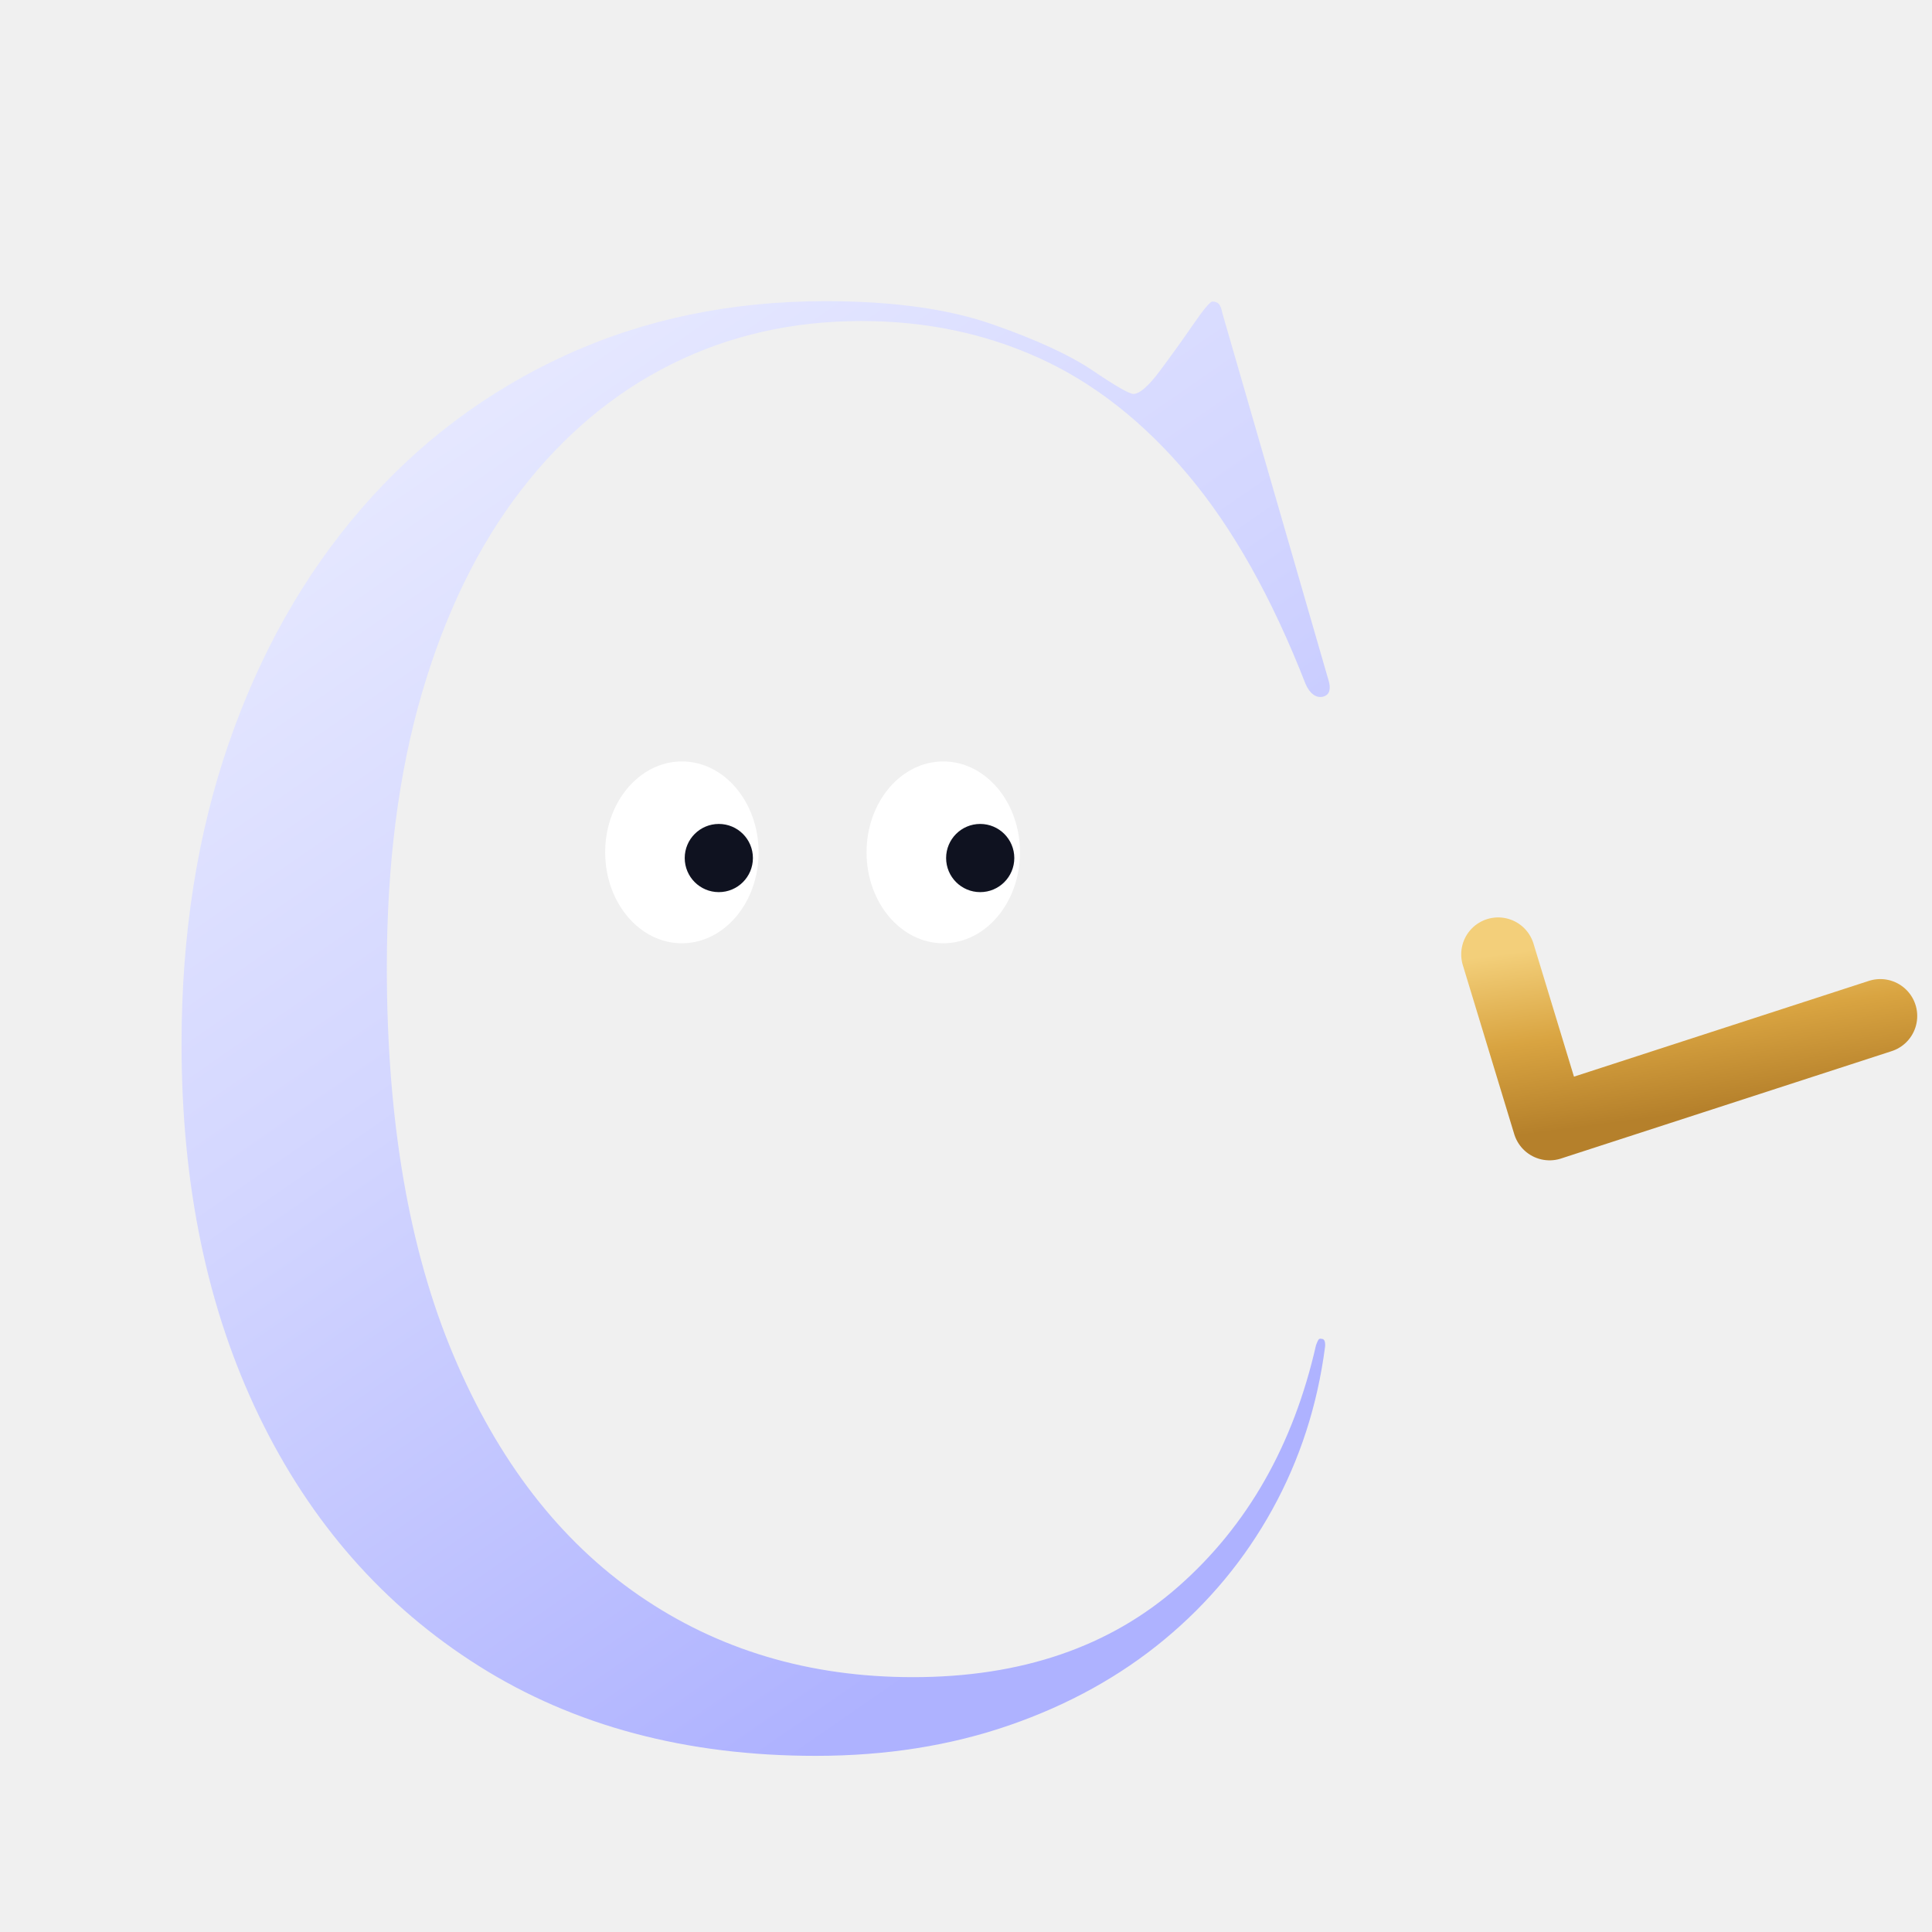
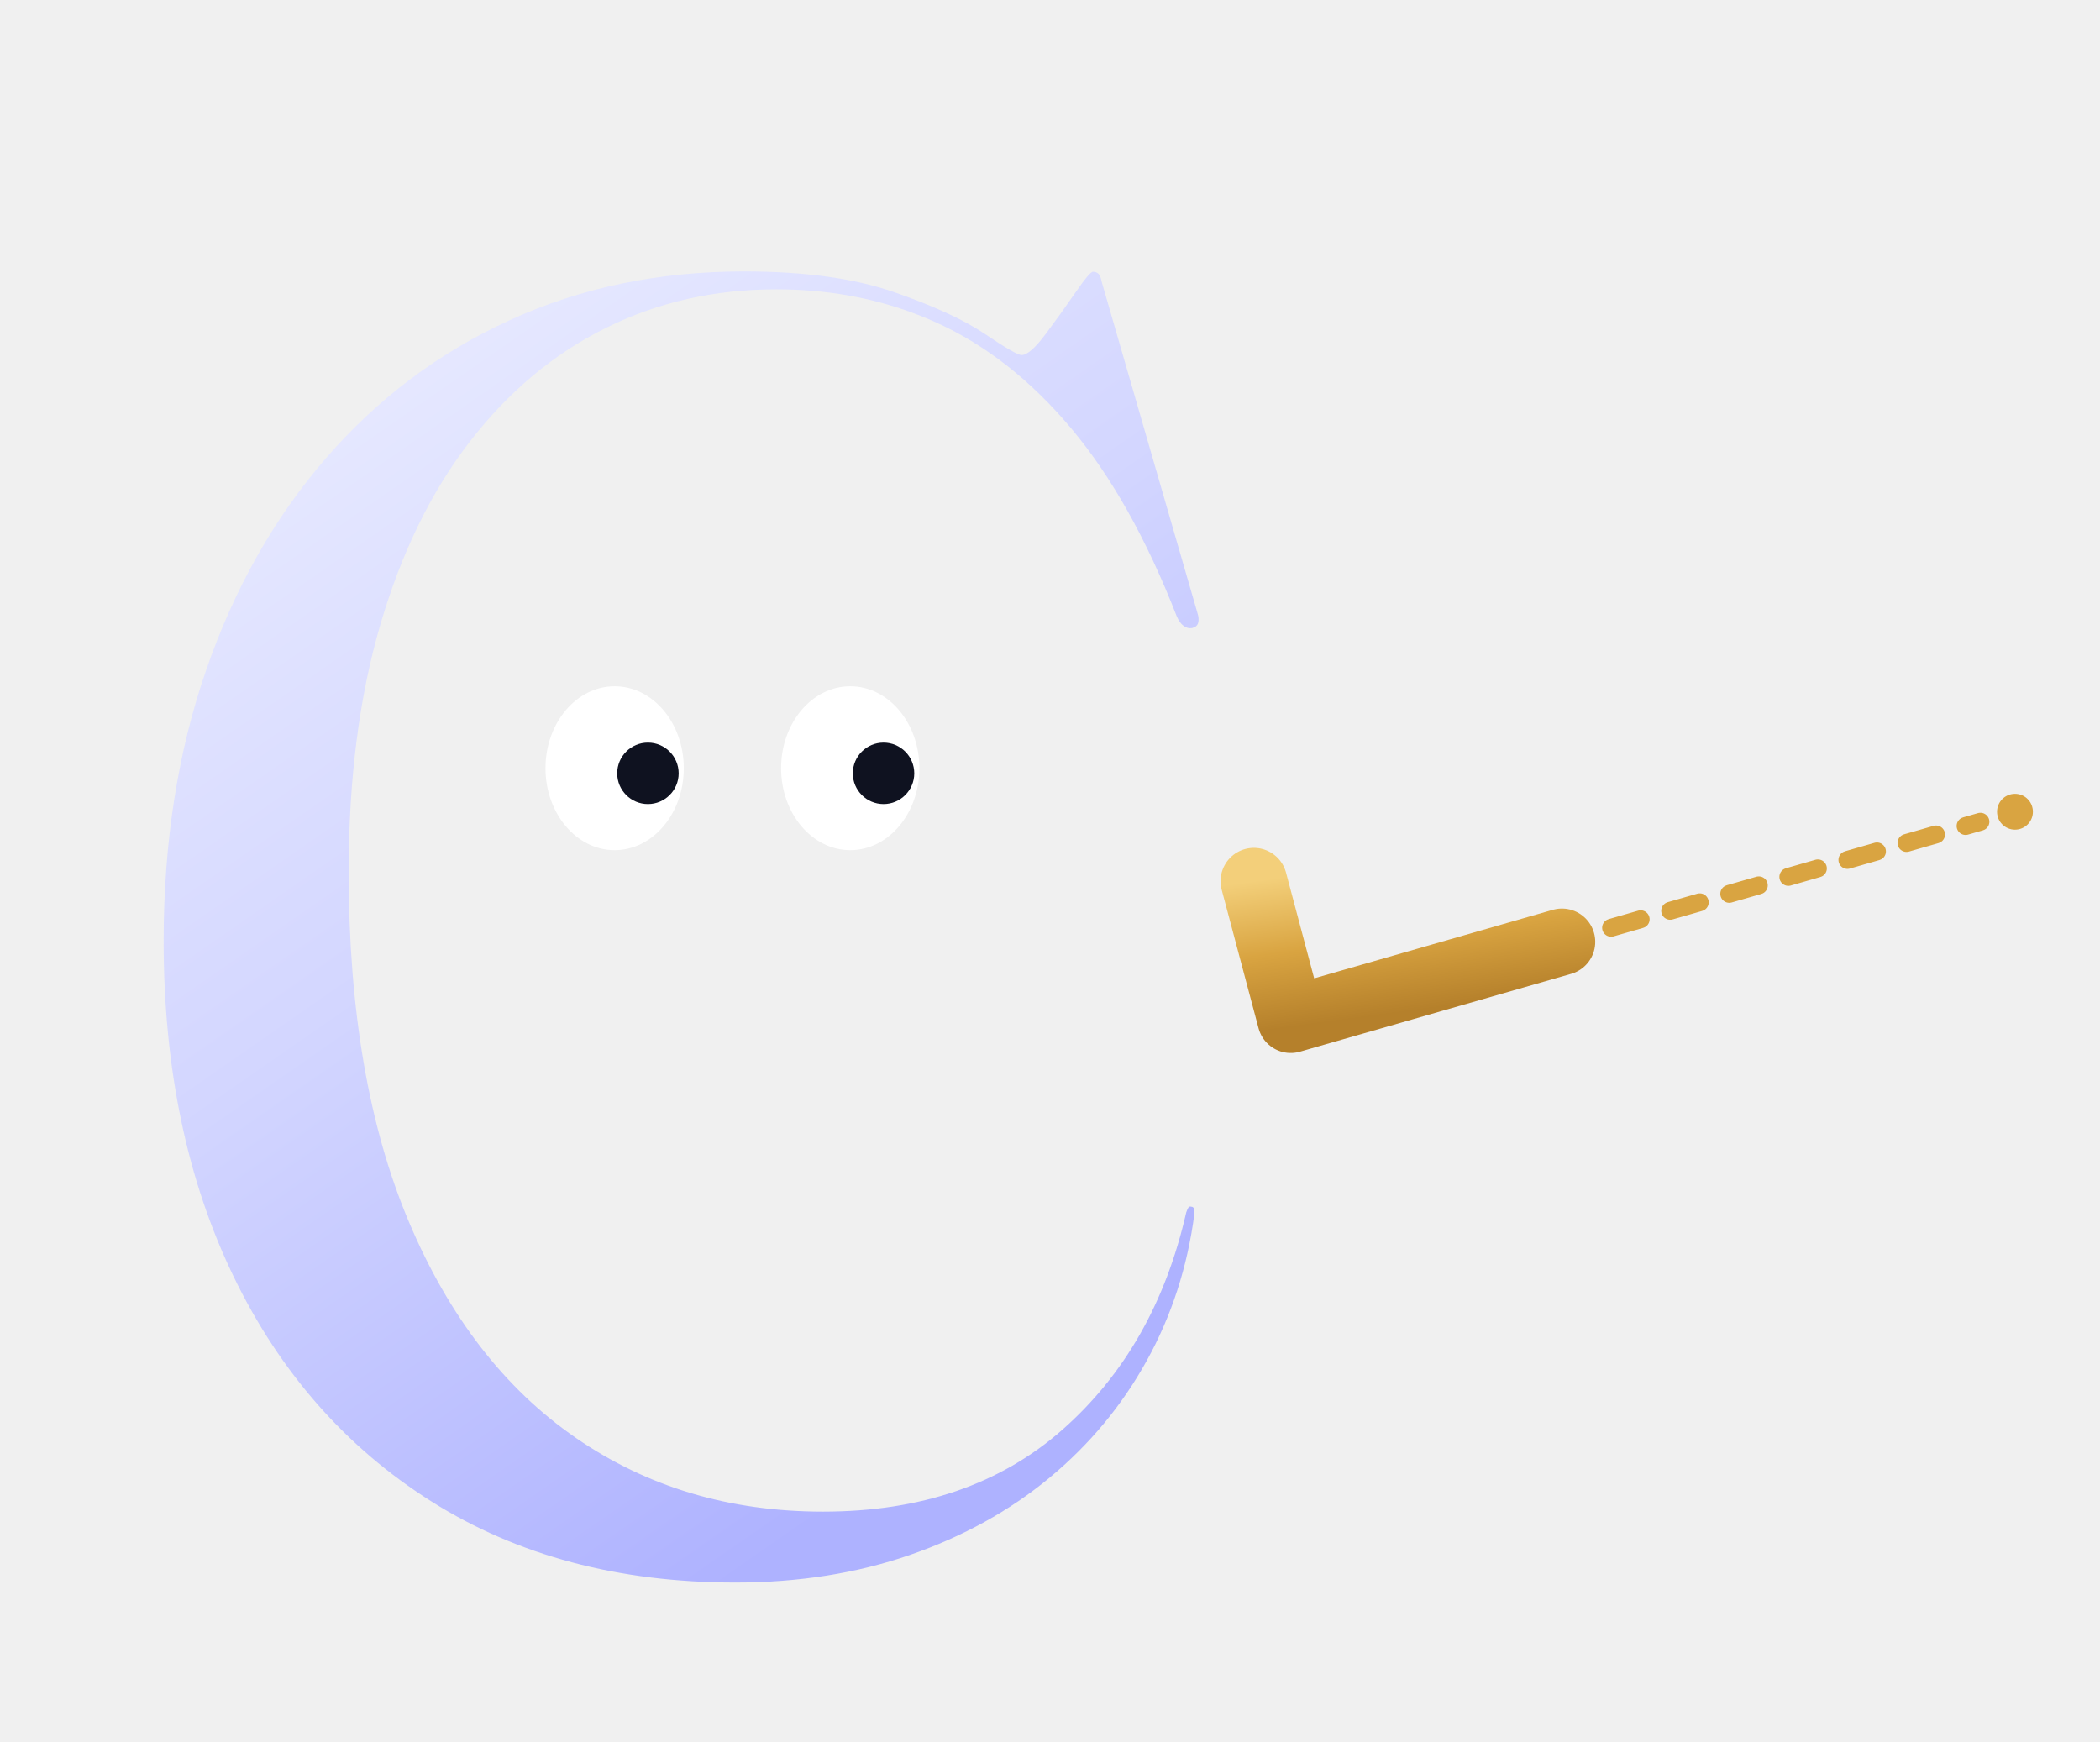
- <svg xmlns="http://www.w3.org/2000/svg" viewBox="200 150 680 680" width="680" height="680">
+ <svg xmlns="http://www.w3.org/2000/svg" viewBox="200 150 820 680" width="820" height="680">
  <defs>
    <linearGradient id="lav" x1="0" y1="0" x2="0.55" y2="1">
      <stop offset="0" stop-color="#eef0ff" />
      <stop offset="0.5" stop-color="#d3d6ff" />
      <stop offset="1" stop-color="#aeb2ff" />
    </linearGradient>
    <linearGradient id="gold" x1="0" y1="0" x2="0.3" y2="1">
      <stop offset="0" stop-color="#f3cf7a" />
      <stop offset="0.5" stop-color="#d9a441" />
      <stop offset="1" stop-color="#b5802b" />
    </linearGradient>
  </defs>
  <g id="body" transform="translate(263.9 256.0) scale(0.35165)">
    <path d="M1144.527 1046.674Q1133.048 1134.675 1091.707 1209.496Q1050.367 1284.317 983.786 1339.518Q917.206 1394.719 828.645 1425.359Q740.084 1456.0 634.803 1456.0Q440.242 1456.0 297.601 1366.08Q154.961 1276.16 77.48 1115.74Q0.0 955.321 0.0 743.6Q0.0 579.52 46.98 443.3Q93.961 307.08 179.921 207.72Q265.882 108.36 384.182 54.18Q502.483 0.0 644.484 0.0Q745.283 0.0 811.483 23.12Q877.683 46.239 912.123 69.539Q946.563 92.839 952.724 92.839Q961.964 92.839 979.245 69.719Q996.526 46.599 1012.447 23.48Q1028.368 0.36 1031.888 0.36Q1035.609 0.36 1038.009 2.62Q1040.409 4.88 1041.769 12.041L1147.967 379.366Q1149.967 385.526 1148.787 390.066Q1147.607 394.606 1142.167 395.966Q1137.087 396.966 1132.587 393.606Q1128.087 390.246 1125.007 383.086Q1074.606 253.804 1007.626 174.103Q940.646 94.402 858.826 57.142Q777.007 19.882 680.489 19.882Q577.211 19.882 490.613 62.961Q404.015 106.041 339.876 189.1Q275.737 272.159 240.598 392.278Q205.459 512.397 205.459 666.836Q205.459 896.916 272.218 1055.196Q338.977 1213.475 457.755 1295.354Q576.533 1377.233 732.091 1377.233Q894.928 1377.233 998.147 1286.134Q1101.367 1195.035 1135.487 1044.954Q1136.847 1041.153 1137.887 1039.573Q1138.927 1037.993 1141.007 1038.633Q1143.447 1038.633 1144.167 1041.073Q1144.887 1043.513 1144.527 1046.674Z" fill="url(#lav)" />
  </g>
  <ellipse id="eye-l" cx="440" cy="450" rx="27" ry="32" fill="#ffffff" />
  <circle id="pupil-l" cx="453" cy="452" r="12" fill="#0f1220" />
  <ellipse id="eye-r" cx="532" cy="450" rx="27" ry="32" fill="#ffffff" />
  <circle id="pupil-r" cx="545" cy="452" r="12" fill="#0f1220" />
-   <path id="hand" d="M727.3 485.9 L745.4 545.4 L861.8 507.6" fill="none" stroke="url(#gold)" stroke-width="26" stroke-linecap="round" stroke-linejoin="round" />
+   <path id="hand" d="M689.6 494.1 L704.0 548.2 L809.9 517.8" fill="none" stroke="url(#gold)" stroke-width="26" stroke-linecap="round" stroke-linejoin="round" />
+   <g id="prop">
+     <line x1="829.1" y1="512.3" x2="973.3" y2="470.9" stroke="#d9a441" stroke-width="7" stroke-linecap="round" stroke-dasharray="12 12" />
+     <circle cx="986.8" cy="467.0" r="7" fill="#d9a441" />
+   </g>
</svg>
